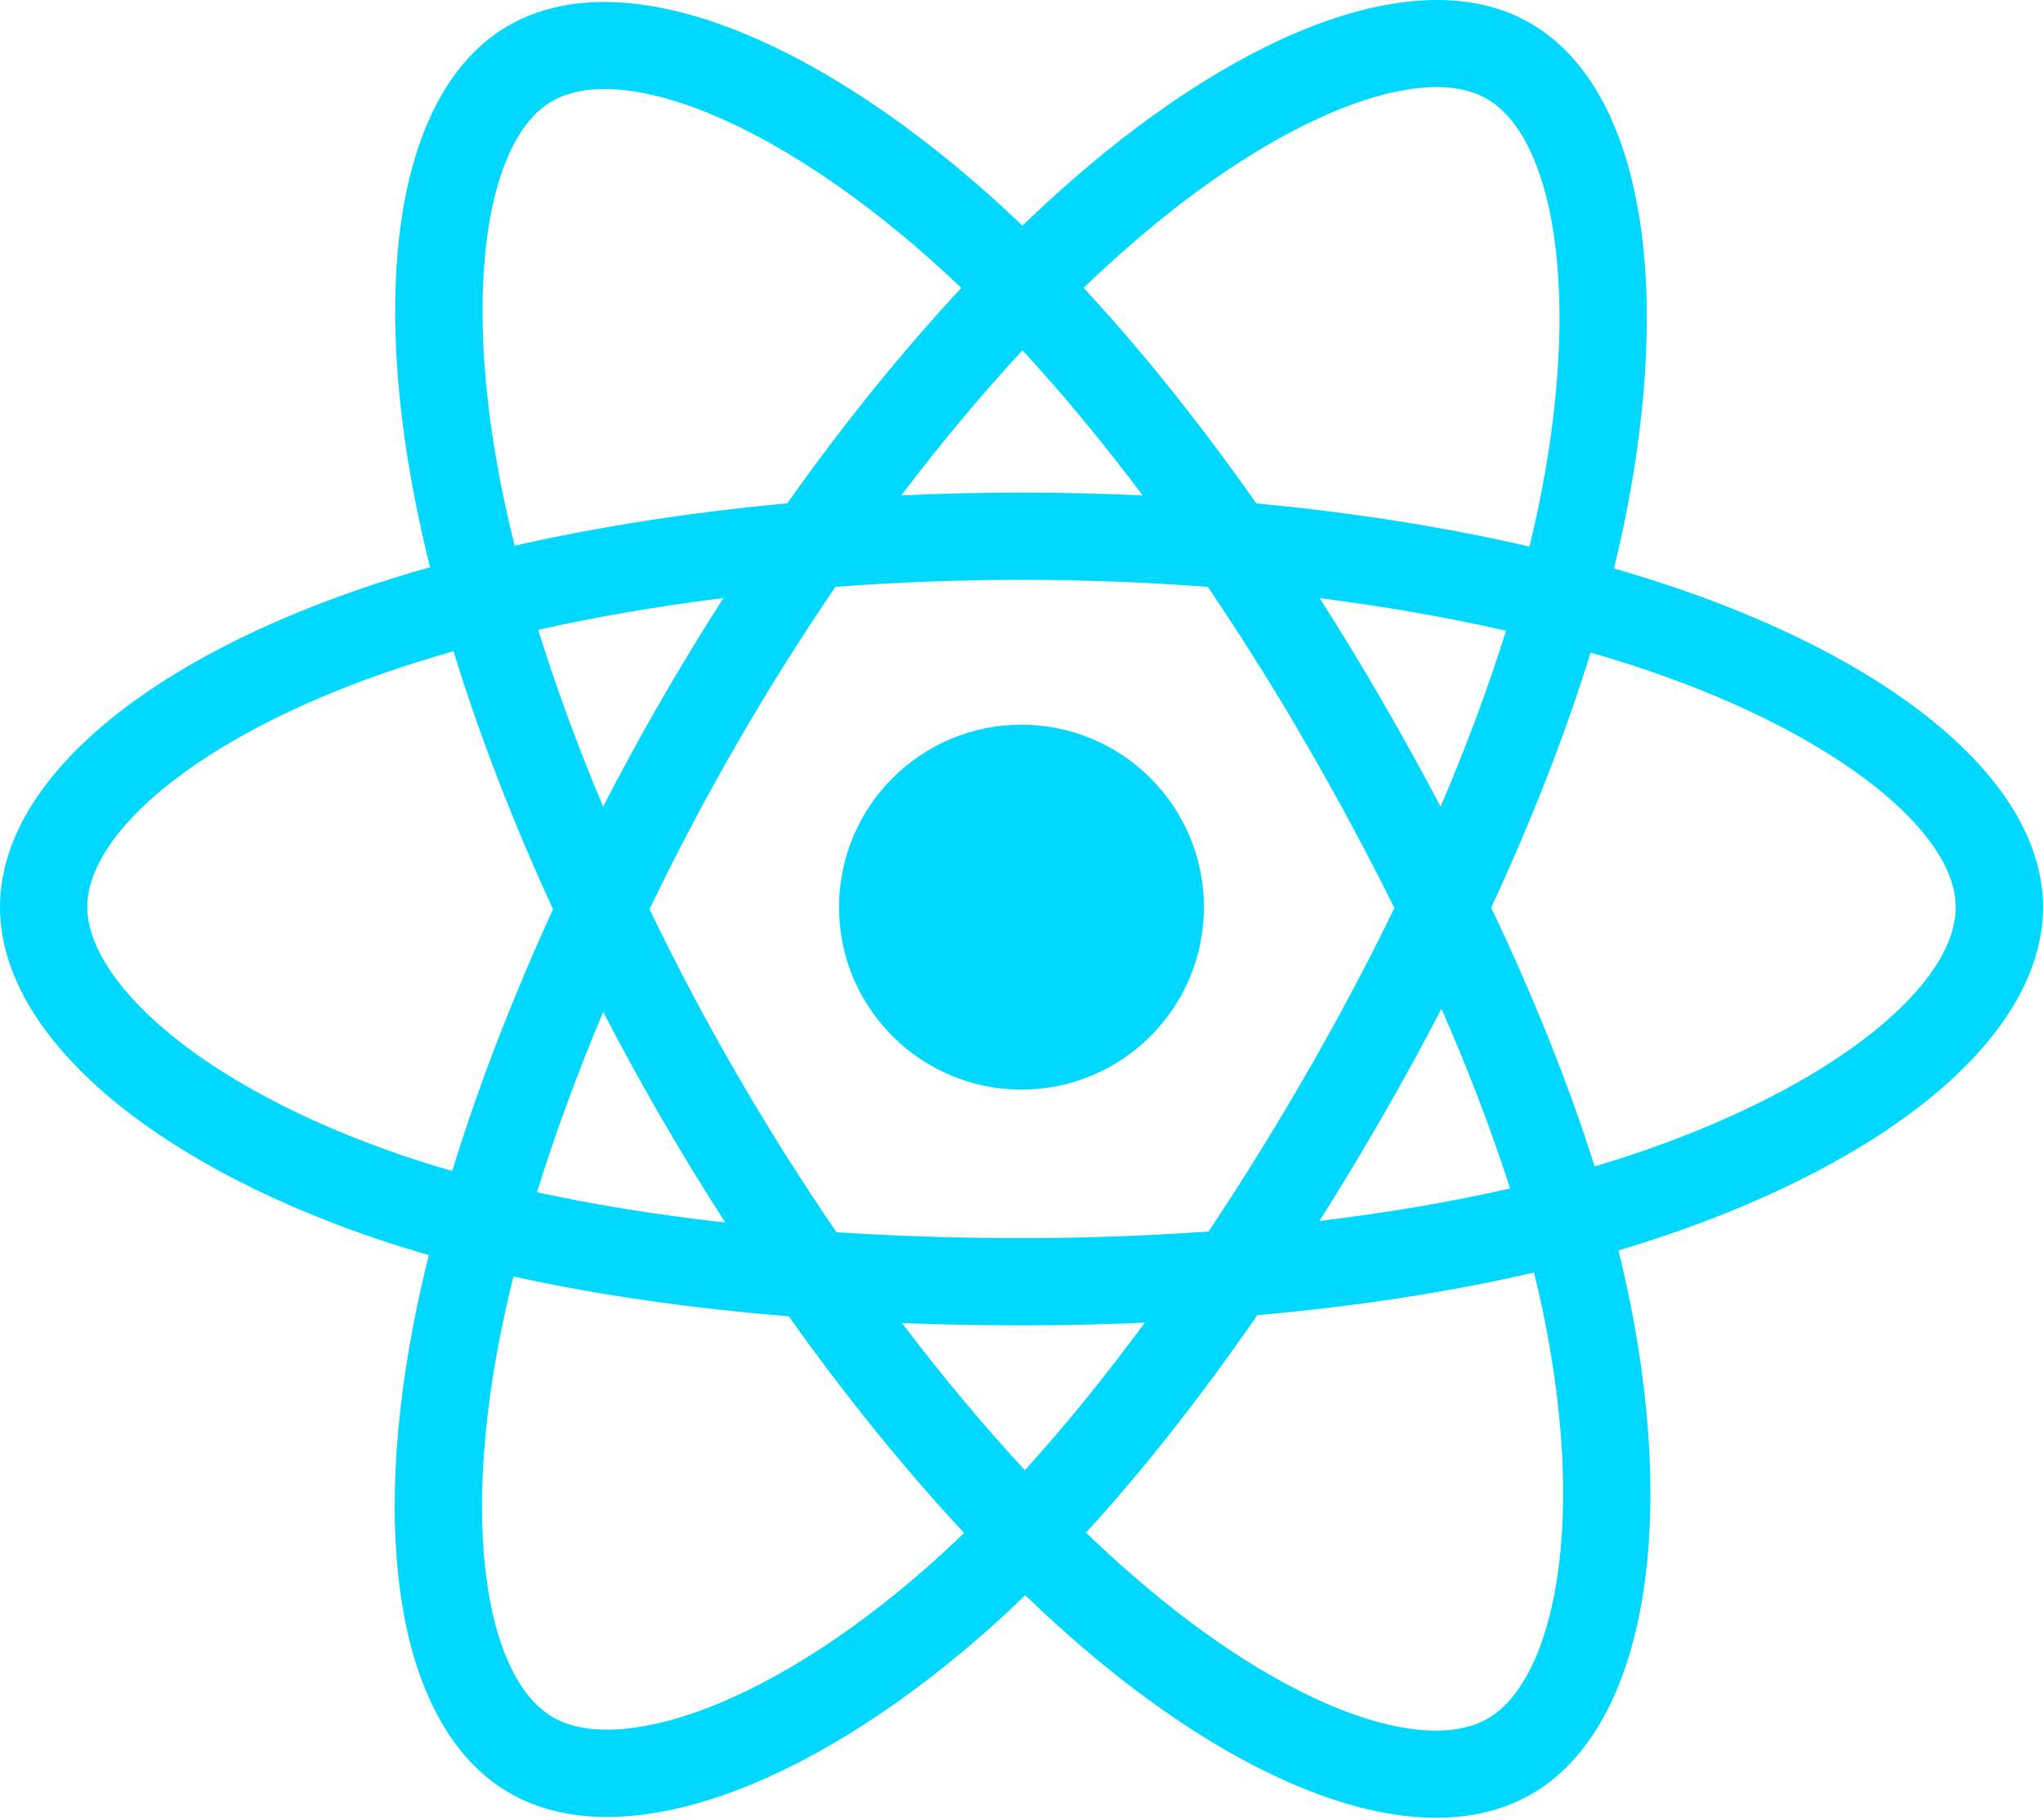
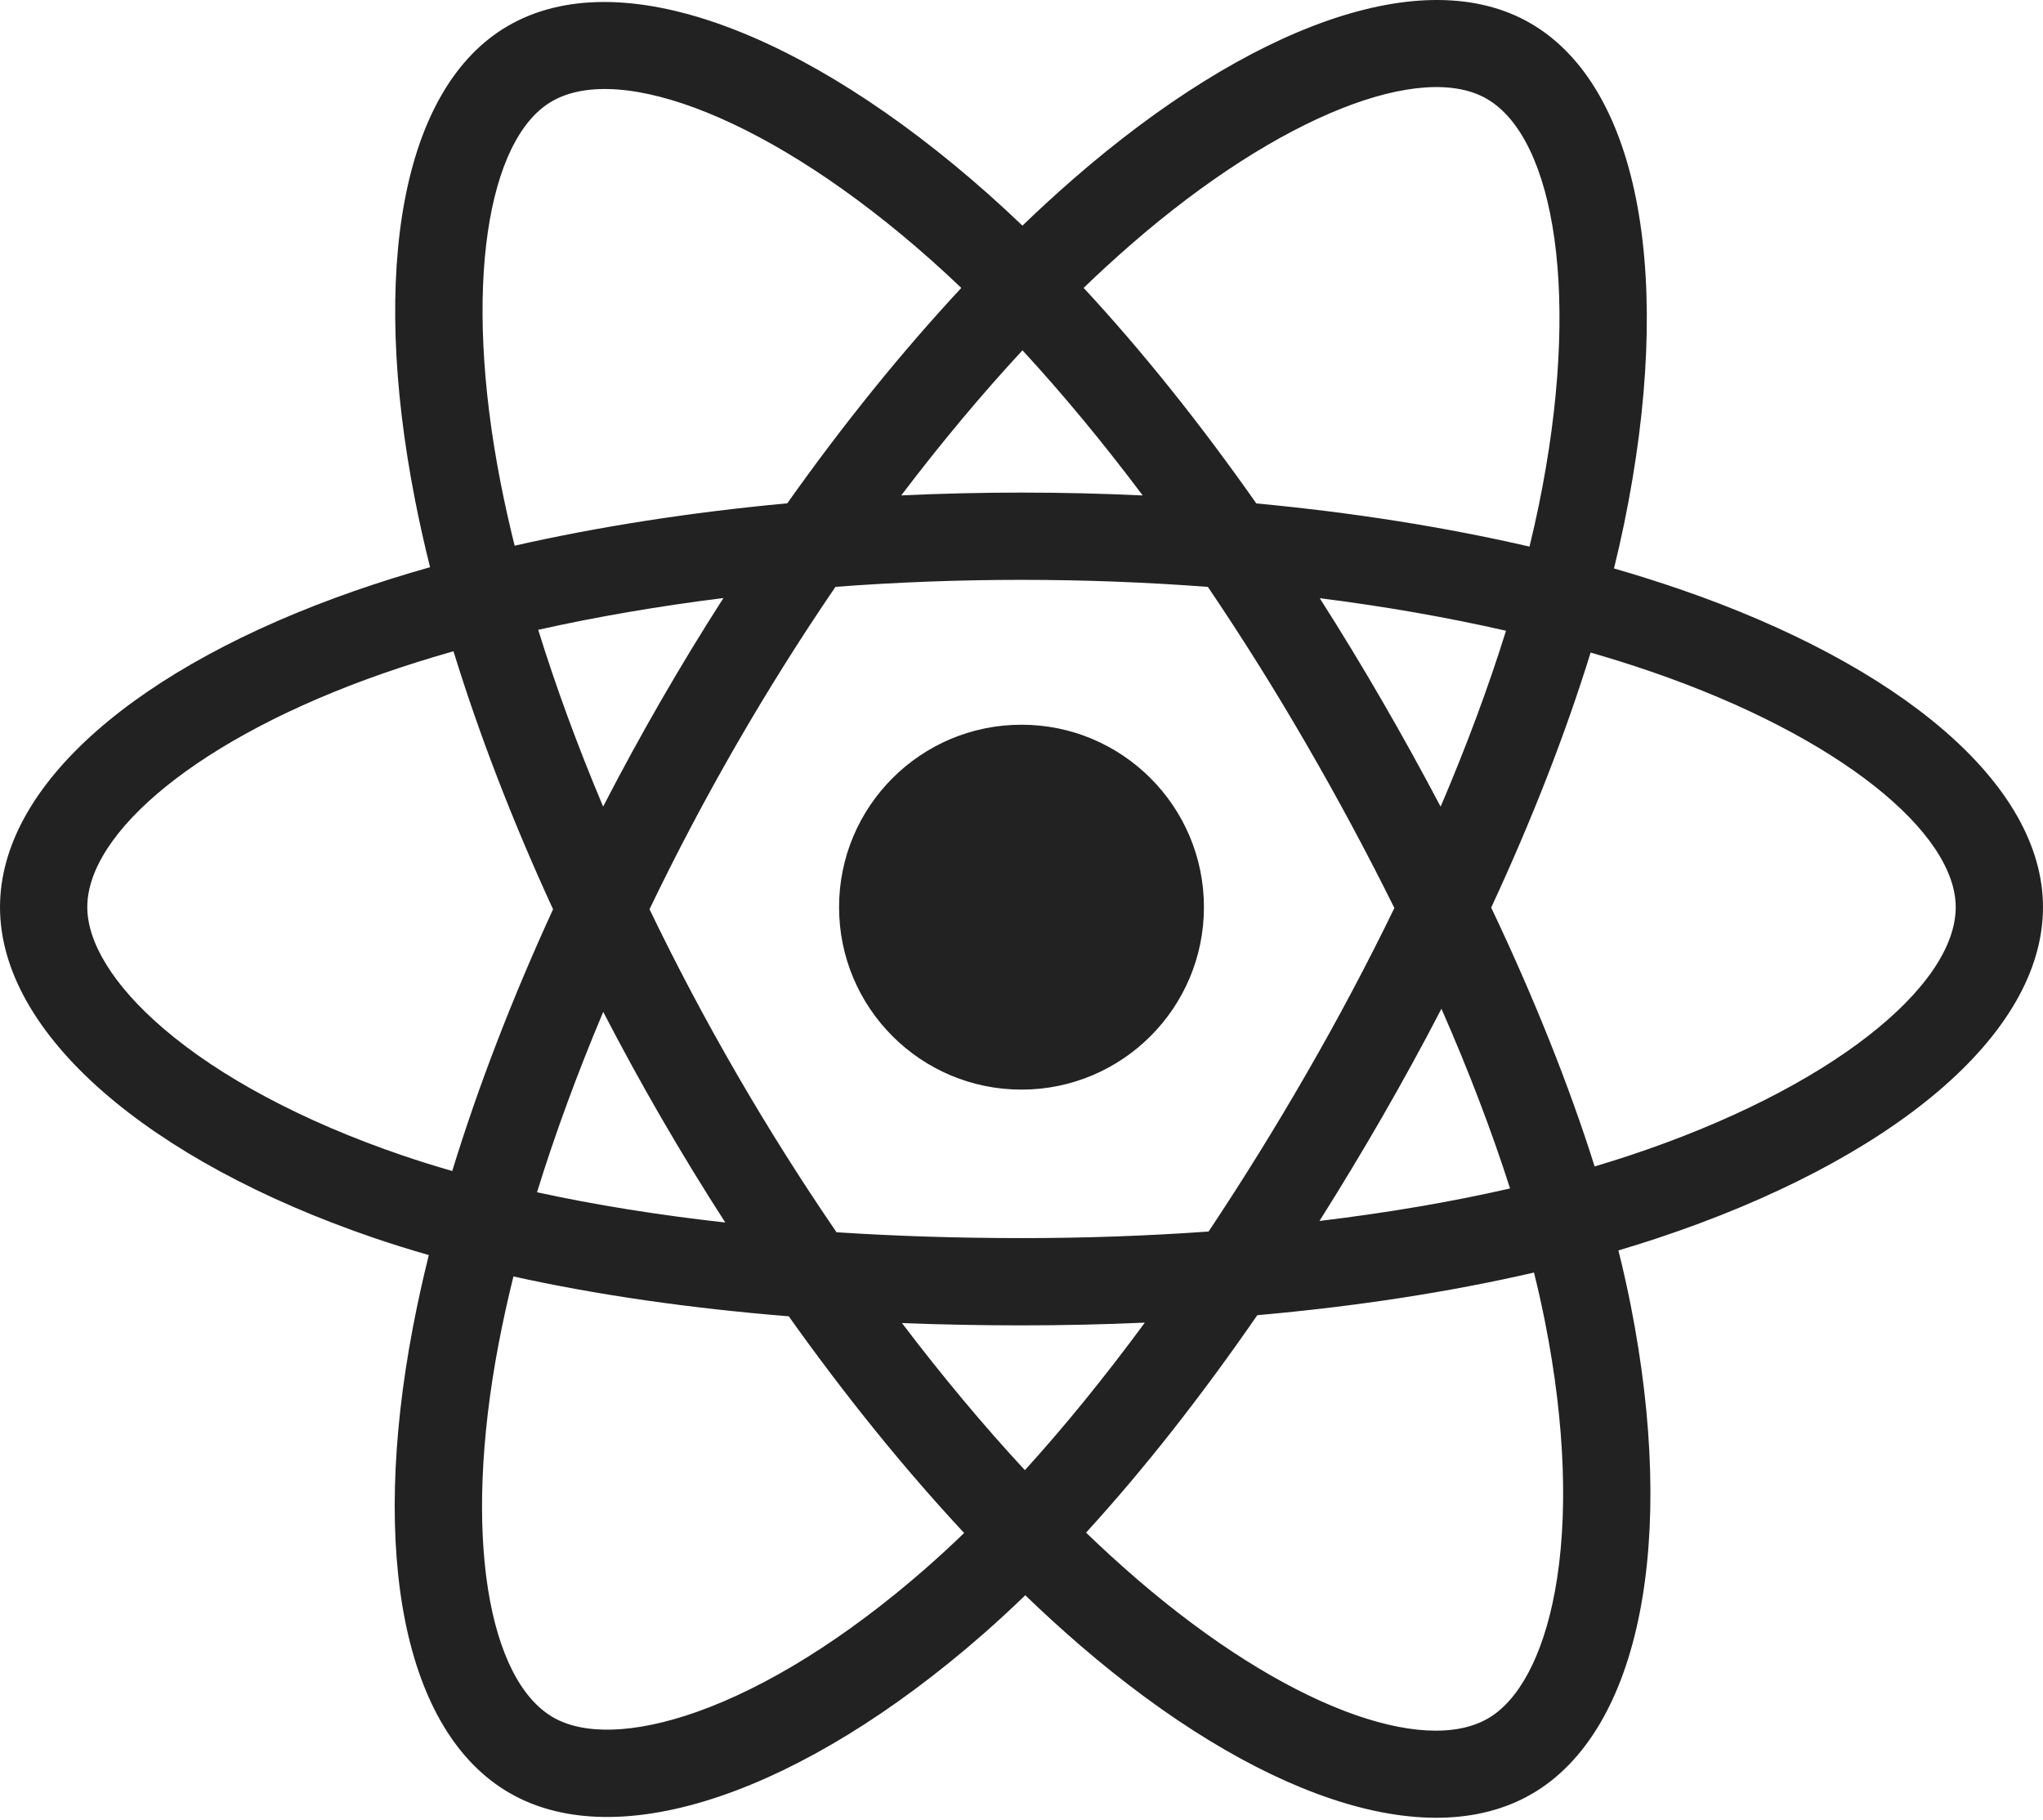
<svg xmlns="http://www.w3.org/2000/svg" aria-hidden="true" role="img" class="iconify iconify--logos" width="35.93" height="32" preserveAspectRatio="xMidYMid meet" viewBox="0 0 256 228">
-   <path fill="#00D8FF" d="M210.483 73.824a171.49 171.49 0 0 0-8.24-2.597c.465-1.9.893-3.777 1.273-5.621c6.238-30.281 2.16-54.676-11.769-62.708c-13.355-7.7-35.196.329-57.254 19.526a171.23 171.23 0 0 0-6.375 5.848a155.866 155.866 0 0 0-4.241-3.917C100.759 3.829 77.587-4.822 63.673 3.233C50.33 10.957 46.379 33.89 51.995 62.588a170.974 170.974 0 0 0 1.892 8.48c-3.28.932-6.445 1.924-9.474 2.98C17.309 83.498 0 98.307 0 113.668c0 15.865 18.582 31.778 46.812 41.427a145.52 145.52 0 0 0 6.921 2.165a167.467 167.467 0 0 0-2.01 9.138c-5.354 28.2-1.173 50.591 12.134 58.266c13.744 7.926 36.812-.22 59.273-19.855a145.567 145.567 0 0 0 5.342-4.923a168.064 168.064 0 0 0 6.92 6.314c21.758 18.722 43.246 26.282 56.54 18.586c13.731-7.949 18.194-32.003 12.4-61.268a145.016 145.016 0 0 0-1.535-6.842c1.62-.48 3.21-.974 4.76-1.488c29.348-9.723 48.443-25.443 48.443-41.52c0-15.417-17.868-30.326-45.517-39.844Zm-6.365 70.984c-1.4.463-2.836.91-4.3 1.345c-3.24-10.257-7.612-21.163-12.963-32.432c5.106-11 9.31-21.767 12.459-31.957c2.619.758 5.16 1.557 7.61 2.4c23.69 8.156 38.14 20.213 38.14 29.504c0 9.896-15.606 22.743-40.946 31.14Zm-10.514 20.834c2.562 12.94 2.927 24.64 1.23 33.787c-1.524 8.219-4.59 13.698-8.382 15.893c-8.067 4.67-25.32-1.4-43.927-17.412a156.726 156.726 0 0 1-6.437-5.87c7.214-7.889 14.423-17.06 21.459-27.246c12.376-1.098 24.068-2.894 34.671-5.345a134.17 134.17 0 0 1 1.386 6.193ZM87.276 214.515c-7.882 2.783-14.16 2.863-17.955.675c-8.075-4.657-11.432-22.636-6.853-46.752a156.923 156.923 0 0 1 1.869-8.499c10.486 2.32 22.093 3.988 34.498 4.994c7.084 9.967 14.501 19.128 21.976 27.15a134.668 134.668 0 0 1-4.877 4.492c-9.933 8.682-19.886 14.842-28.658 17.94ZM50.35 144.747c-12.483-4.267-22.792-9.812-29.858-15.863c-6.35-5.437-9.555-10.836-9.555-15.216c0-9.322 13.897-21.212 37.076-29.293c2.813-.98 5.757-1.905 8.812-2.773c3.204 10.42 7.406 21.315 12.477 32.332c-5.137 11.18-9.399 22.249-12.634 32.792a134.718 134.718 0 0 1-6.318-1.979Zm12.378-84.26c-4.811-24.587-1.616-43.134 6.425-47.789c8.564-4.958 27.502 2.111 47.463 19.835a144.318 144.318 0 0 1 3.841 3.545c-7.438 7.987-14.787 17.08-21.808 26.988c-12.04 1.116-23.565 2.908-34.161 5.309a160.342 160.342 0 0 1-1.76-7.887Zm110.427 27.268a347.8 347.8 0 0 0-7.785-12.803c8.168 1.033 15.994 2.404 23.343 4.08c-2.206 7.072-4.956 14.465-8.193 22.045a381.151 381.151 0 0 0-7.365-13.322Zm-45.032-43.861c5.044 5.465 10.096 11.566 15.065 18.186a322.04 322.04 0 0 0-30.257-.006c4.974-6.559 10.069-12.652 15.192-18.18ZM82.802 87.83a323.167 323.167 0 0 0-7.227 13.238c-3.184-7.553-5.909-14.98-8.134-22.152c7.304-1.634 15.093-2.97 23.209-3.984a321.524 321.524 0 0 0-7.848 12.897Zm8.081 65.352c-8.385-.936-16.291-2.203-23.593-3.793c2.26-7.3 5.045-14.885 8.298-22.6a321.187 321.187 0 0 0 7.257 13.246c2.594 4.48 5.28 8.868 8.038 13.147Zm37.542 31.03c-5.184-5.592-10.354-11.779-15.403-18.433c4.902.192 9.899.29 14.978.29c5.218 0 10.376-.117 15.453-.343c-4.985 6.774-10.018 12.97-15.028 18.486Zm52.198-57.817c3.422 7.8 6.306 15.345 8.596 22.52c-7.422 1.694-15.436 3.058-23.88 4.071a382.417 382.417 0 0 0 7.859-13.026a347.403 347.403 0 0 0 7.425-13.565Zm-16.898 8.101a358.557 358.557 0 0 1-12.281 19.815a329.4 329.4 0 0 1-23.444.823c-7.967 0-15.716-.248-23.178-.732a310.202 310.202 0 0 1-12.513-19.846h.001a307.41 307.41 0 0 1-10.923-20.627a310.278 310.278 0 0 1 10.89-20.637l-.001.001a307.318 307.318 0 0 1 12.413-19.761c7.613-.576 15.42-.876 23.31-.876H128c7.926 0 15.743.303 23.354.883a329.357 329.357 0 0 1 12.335 19.695a358.489 358.489 0 0 1 11.036 20.54a329.472 329.472 0 0 1-11 20.722Zm22.56-122.124c8.572 4.944 11.906 24.881 6.52 51.026c-.344 1.668-.73 3.367-1.15 5.09c-10.622-2.452-22.155-4.275-34.23-5.408c-7.034-10.017-14.323-19.124-21.64-27.008a160.789 160.789 0 0 1 5.888-5.4c18.9-16.447 36.564-22.941 44.612-18.3ZM128 90.808c12.625 0 22.86 10.235 22.86 22.86s-10.235 22.86-22.86 22.86s-22.86-10.235-22.86-22.86s10.235-22.86 22.86-22.86Z" />
+   <path fill="#222222" d="M210.483 73.824a171.49 171.49 0 0 0-8.24-2.597c.465-1.9.893-3.777 1.273-5.621c6.238-30.281 2.16-54.676-11.769-62.708c-13.355-7.7-35.196.329-57.254 19.526a171.23 171.23 0 0 0-6.375 5.848a155.866 155.866 0 0 0-4.241-3.917C100.759 3.829 77.587-4.822 63.673 3.233C50.33 10.957 46.379 33.89 51.995 62.588a170.974 170.974 0 0 0 1.892 8.48c-3.28.932-6.445 1.924-9.474 2.98C17.309 83.498 0 98.307 0 113.668c0 15.865 18.582 31.778 46.812 41.427a145.52 145.52 0 0 0 6.921 2.165a167.467 167.467 0 0 0-2.01 9.138c-5.354 28.2-1.173 50.591 12.134 58.266c13.744 7.926 36.812-.22 59.273-19.855a145.567 145.567 0 0 0 5.342-4.923a168.064 168.064 0 0 0 6.92 6.314c21.758 18.722 43.246 26.282 56.54 18.586c13.731-7.949 18.194-32.003 12.4-61.268a145.016 145.016 0 0 0-1.535-6.842c1.62-.48 3.21-.974 4.76-1.488c29.348-9.723 48.443-25.443 48.443-41.52c0-15.417-17.868-30.326-45.517-39.844Zm-6.365 70.984c-1.4.463-2.836.91-4.3 1.345c-3.24-10.257-7.612-21.163-12.963-32.432c5.106-11 9.31-21.767 12.459-31.957c2.619.758 5.16 1.557 7.61 2.4c23.69 8.156 38.14 20.213 38.14 29.504c0 9.896-15.606 22.743-40.946 31.14Zm-10.514 20.834c2.562 12.94 2.927 24.64 1.23 33.787c-1.524 8.219-4.59 13.698-8.382 15.893c-8.067 4.67-25.32-1.4-43.927-17.412a156.726 156.726 0 0 1-6.437-5.87c7.214-7.889 14.423-17.06 21.459-27.246c12.376-1.098 24.068-2.894 34.671-5.345a134.17 134.17 0 0 1 1.386 6.193ZM87.276 214.515c-7.882 2.783-14.16 2.863-17.955.675c-8.075-4.657-11.432-22.636-6.853-46.752a156.923 156.923 0 0 1 1.869-8.499c10.486 2.32 22.093 3.988 34.498 4.994c7.084 9.967 14.501 19.128 21.976 27.15a134.668 134.668 0 0 1-4.877 4.492c-9.933 8.682-19.886 14.842-28.658 17.94ZM50.35 144.747c-12.483-4.267-22.792-9.812-29.858-15.863c-6.35-5.437-9.555-10.836-9.555-15.216c0-9.322 13.897-21.212 37.076-29.293c2.813-.98 5.757-1.905 8.812-2.773c3.204 10.42 7.406 21.315 12.477 32.332c-5.137 11.18-9.399 22.249-12.634 32.792a134.718 134.718 0 0 1-6.318-1.979Zm12.378-84.26c-4.811-24.587-1.616-43.134 6.425-47.789c8.564-4.958 27.502 2.111 47.463 19.835a144.318 144.318 0 0 1 3.841 3.545c-7.438 7.987-14.787 17.08-21.808 26.988c-12.04 1.116-23.565 2.908-34.161 5.309a160.342 160.342 0 0 1-1.76-7.887Zm110.427 27.268a347.8 347.8 0 0 0-7.785-12.803c8.168 1.033 15.994 2.404 23.343 4.08c-2.206 7.072-4.956 14.465-8.193 22.045a381.151 381.151 0 0 0-7.365-13.322Zm-45.032-43.861c5.044 5.465 10.096 11.566 15.065 18.186a322.04 322.04 0 0 0-30.257-.006c4.974-6.559 10.069-12.652 15.192-18.18ZM82.802 87.83a323.167 323.167 0 0 0-7.227 13.238c-3.184-7.553-5.909-14.98-8.134-22.152c7.304-1.634 15.093-2.97 23.209-3.984a321.524 321.524 0 0 0-7.848 12.897Zm8.081 65.352c-8.385-.936-16.291-2.203-23.593-3.793c2.26-7.3 5.045-14.885 8.298-22.6a321.187 321.187 0 0 0 7.257 13.246c2.594 4.48 5.28 8.868 8.038 13.147Zm37.542 31.03c-5.184-5.592-10.354-11.779-15.403-18.433c4.902.192 9.899.29 14.978.29c5.218 0 10.376-.117 15.453-.343c-4.985 6.774-10.018 12.97-15.028 18.486Zm52.198-57.817c3.422 7.8 6.306 15.345 8.596 22.52c-7.422 1.694-15.436 3.058-23.88 4.071a382.417 382.417 0 0 0 7.859-13.026a347.403 347.403 0 0 0 7.425-13.565Zm-16.898 8.101a358.557 358.557 0 0 1-12.281 19.815a329.4 329.4 0 0 1-23.444.823c-7.967 0-15.716-.248-23.178-.732a310.202 310.202 0 0 1-12.513-19.846h.001a307.41 307.41 0 0 1-10.923-20.627a310.278 310.278 0 0 1 10.89-20.637l-.001.001a307.318 307.318 0 0 1 12.413-19.761c7.613-.576 15.42-.876 23.31-.876H128c7.926 0 15.743.303 23.354.883a329.357 329.357 0 0 1 12.335 19.695a358.489 358.489 0 0 1 11.036 20.54a329.472 329.472 0 0 1-11 20.722Zm22.56-122.124c8.572 4.944 11.906 24.881 6.52 51.026c-.344 1.668-.73 3.367-1.15 5.09c-10.622-2.452-22.155-4.275-34.23-5.408c-7.034-10.017-14.323-19.124-21.64-27.008a160.789 160.789 0 0 1 5.888-5.4c18.9-16.447 36.564-22.941 44.612-18.3ZM128 90.808c12.625 0 22.86 10.235 22.86 22.86s-10.235 22.86-22.86 22.86s-22.86-10.235-22.86-22.86s10.235-22.86 22.86-22.86Z" />
</svg>
